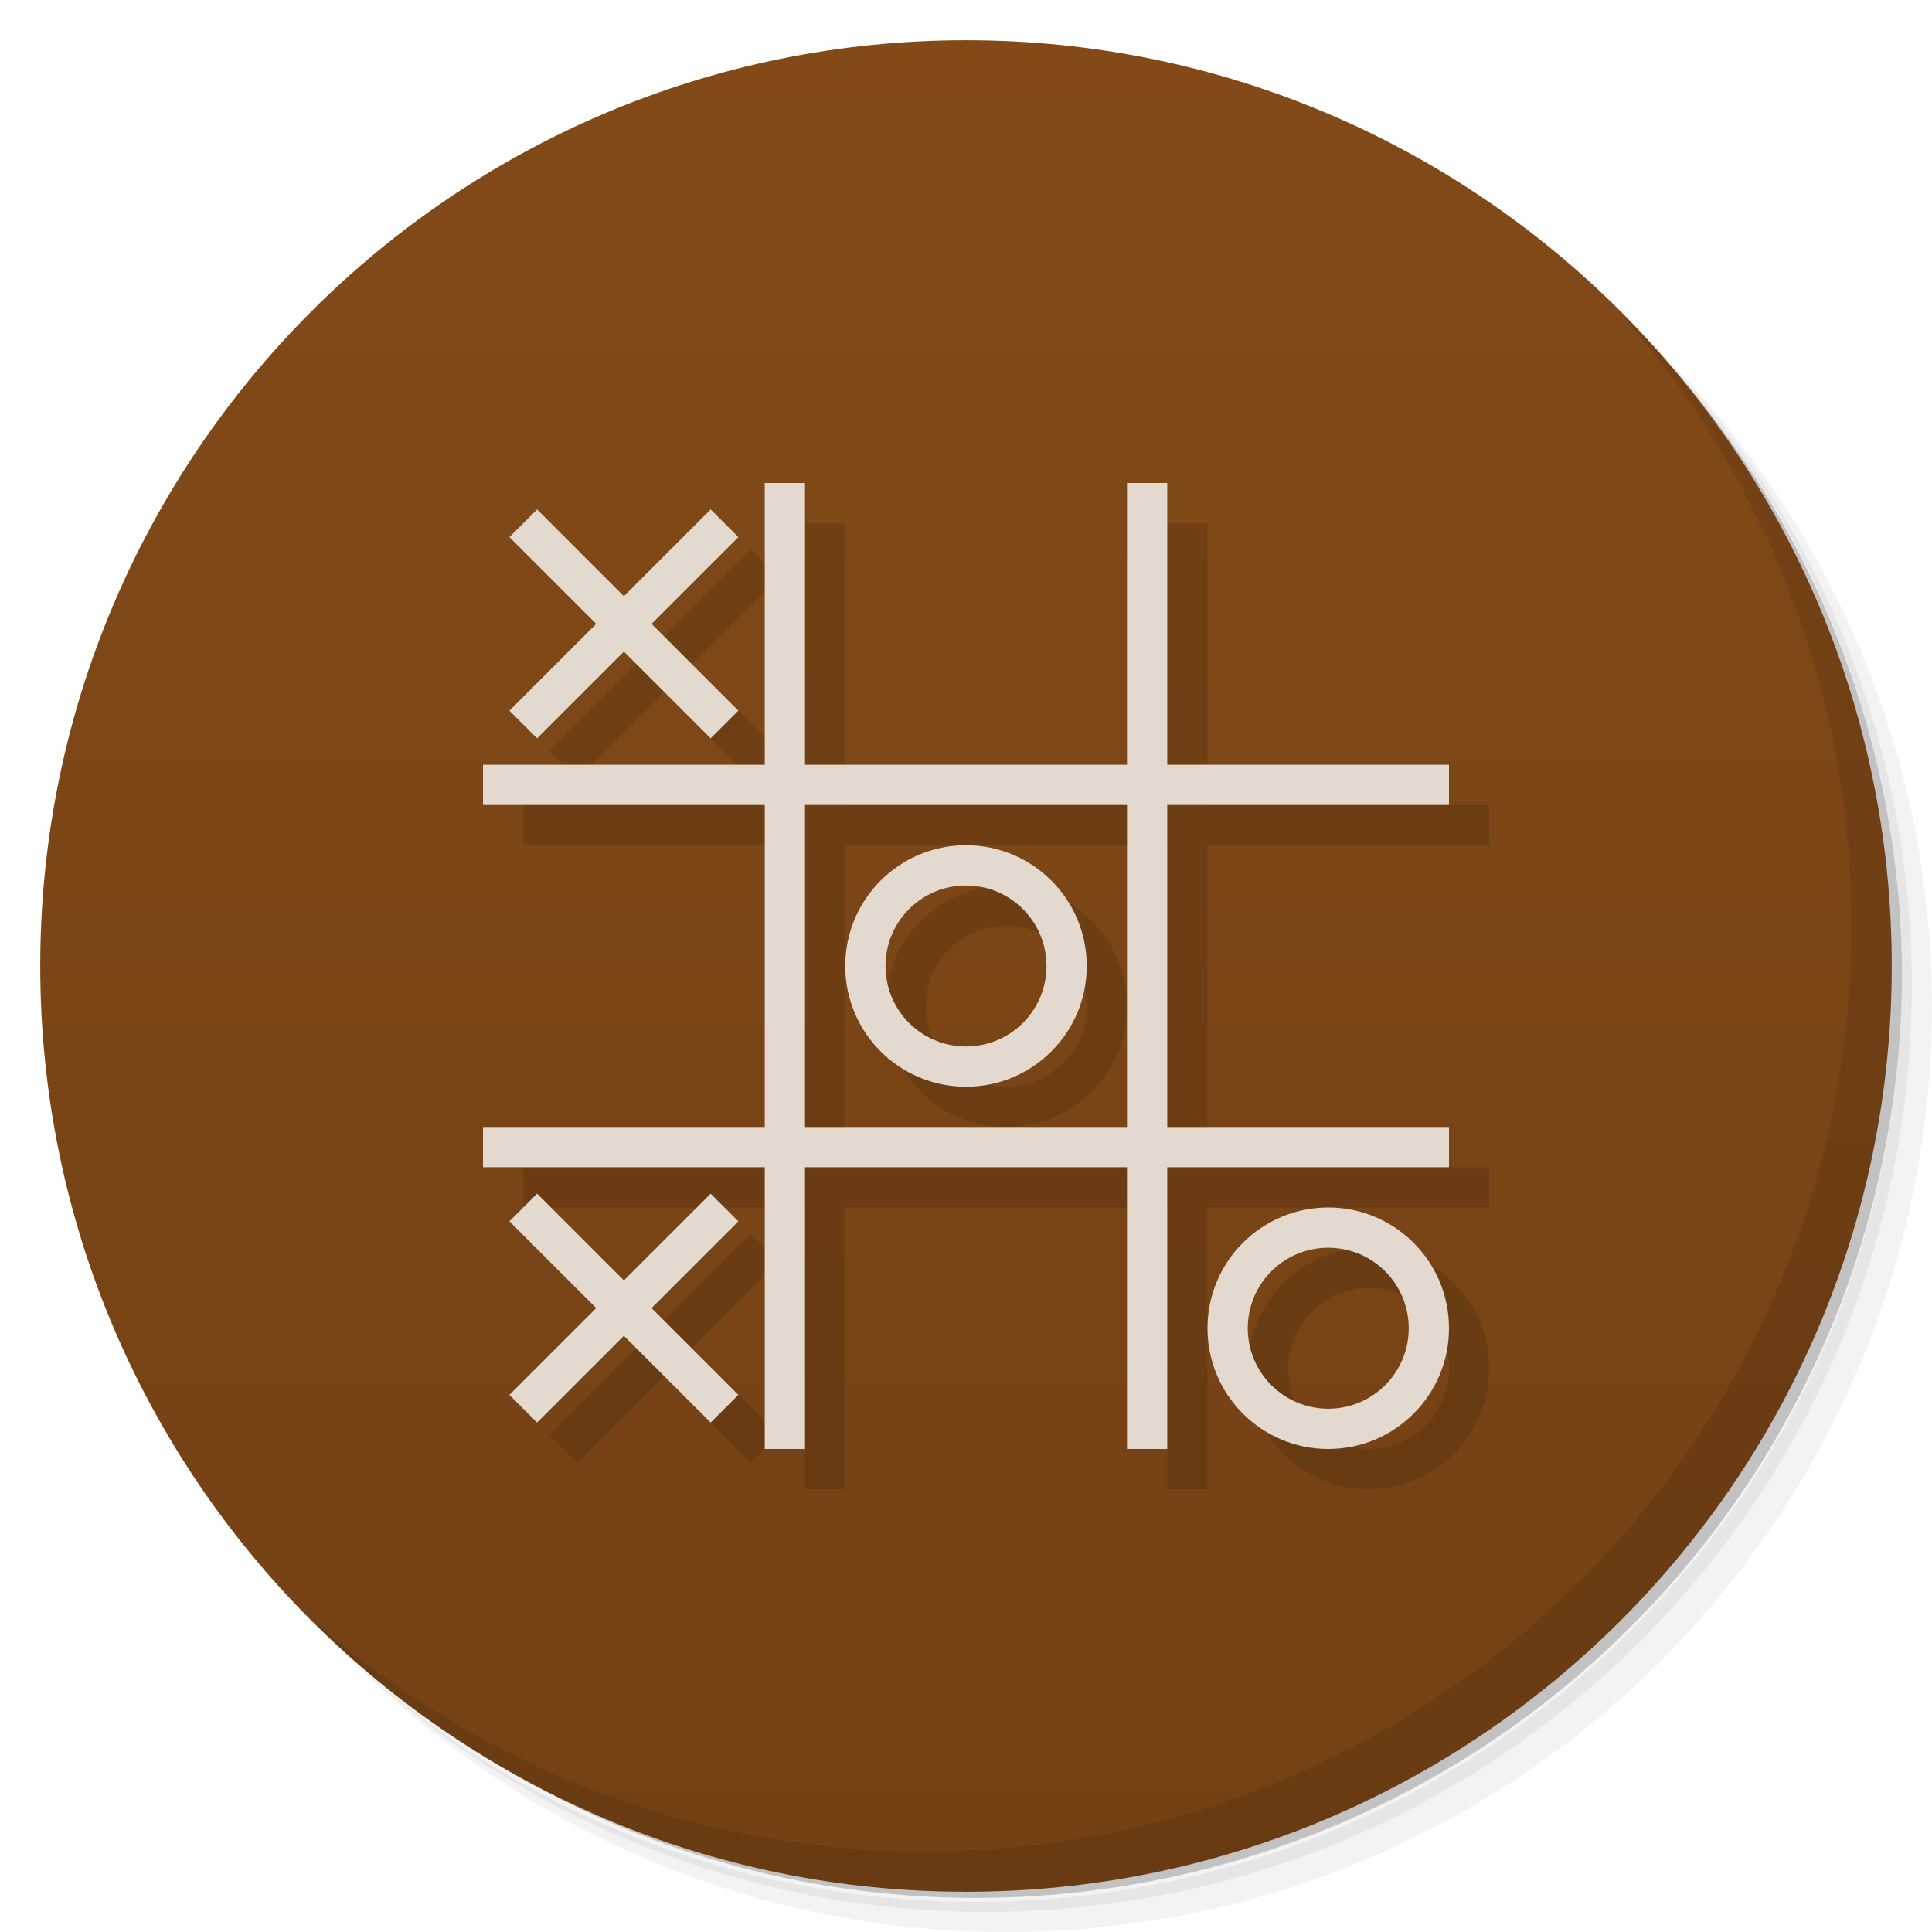
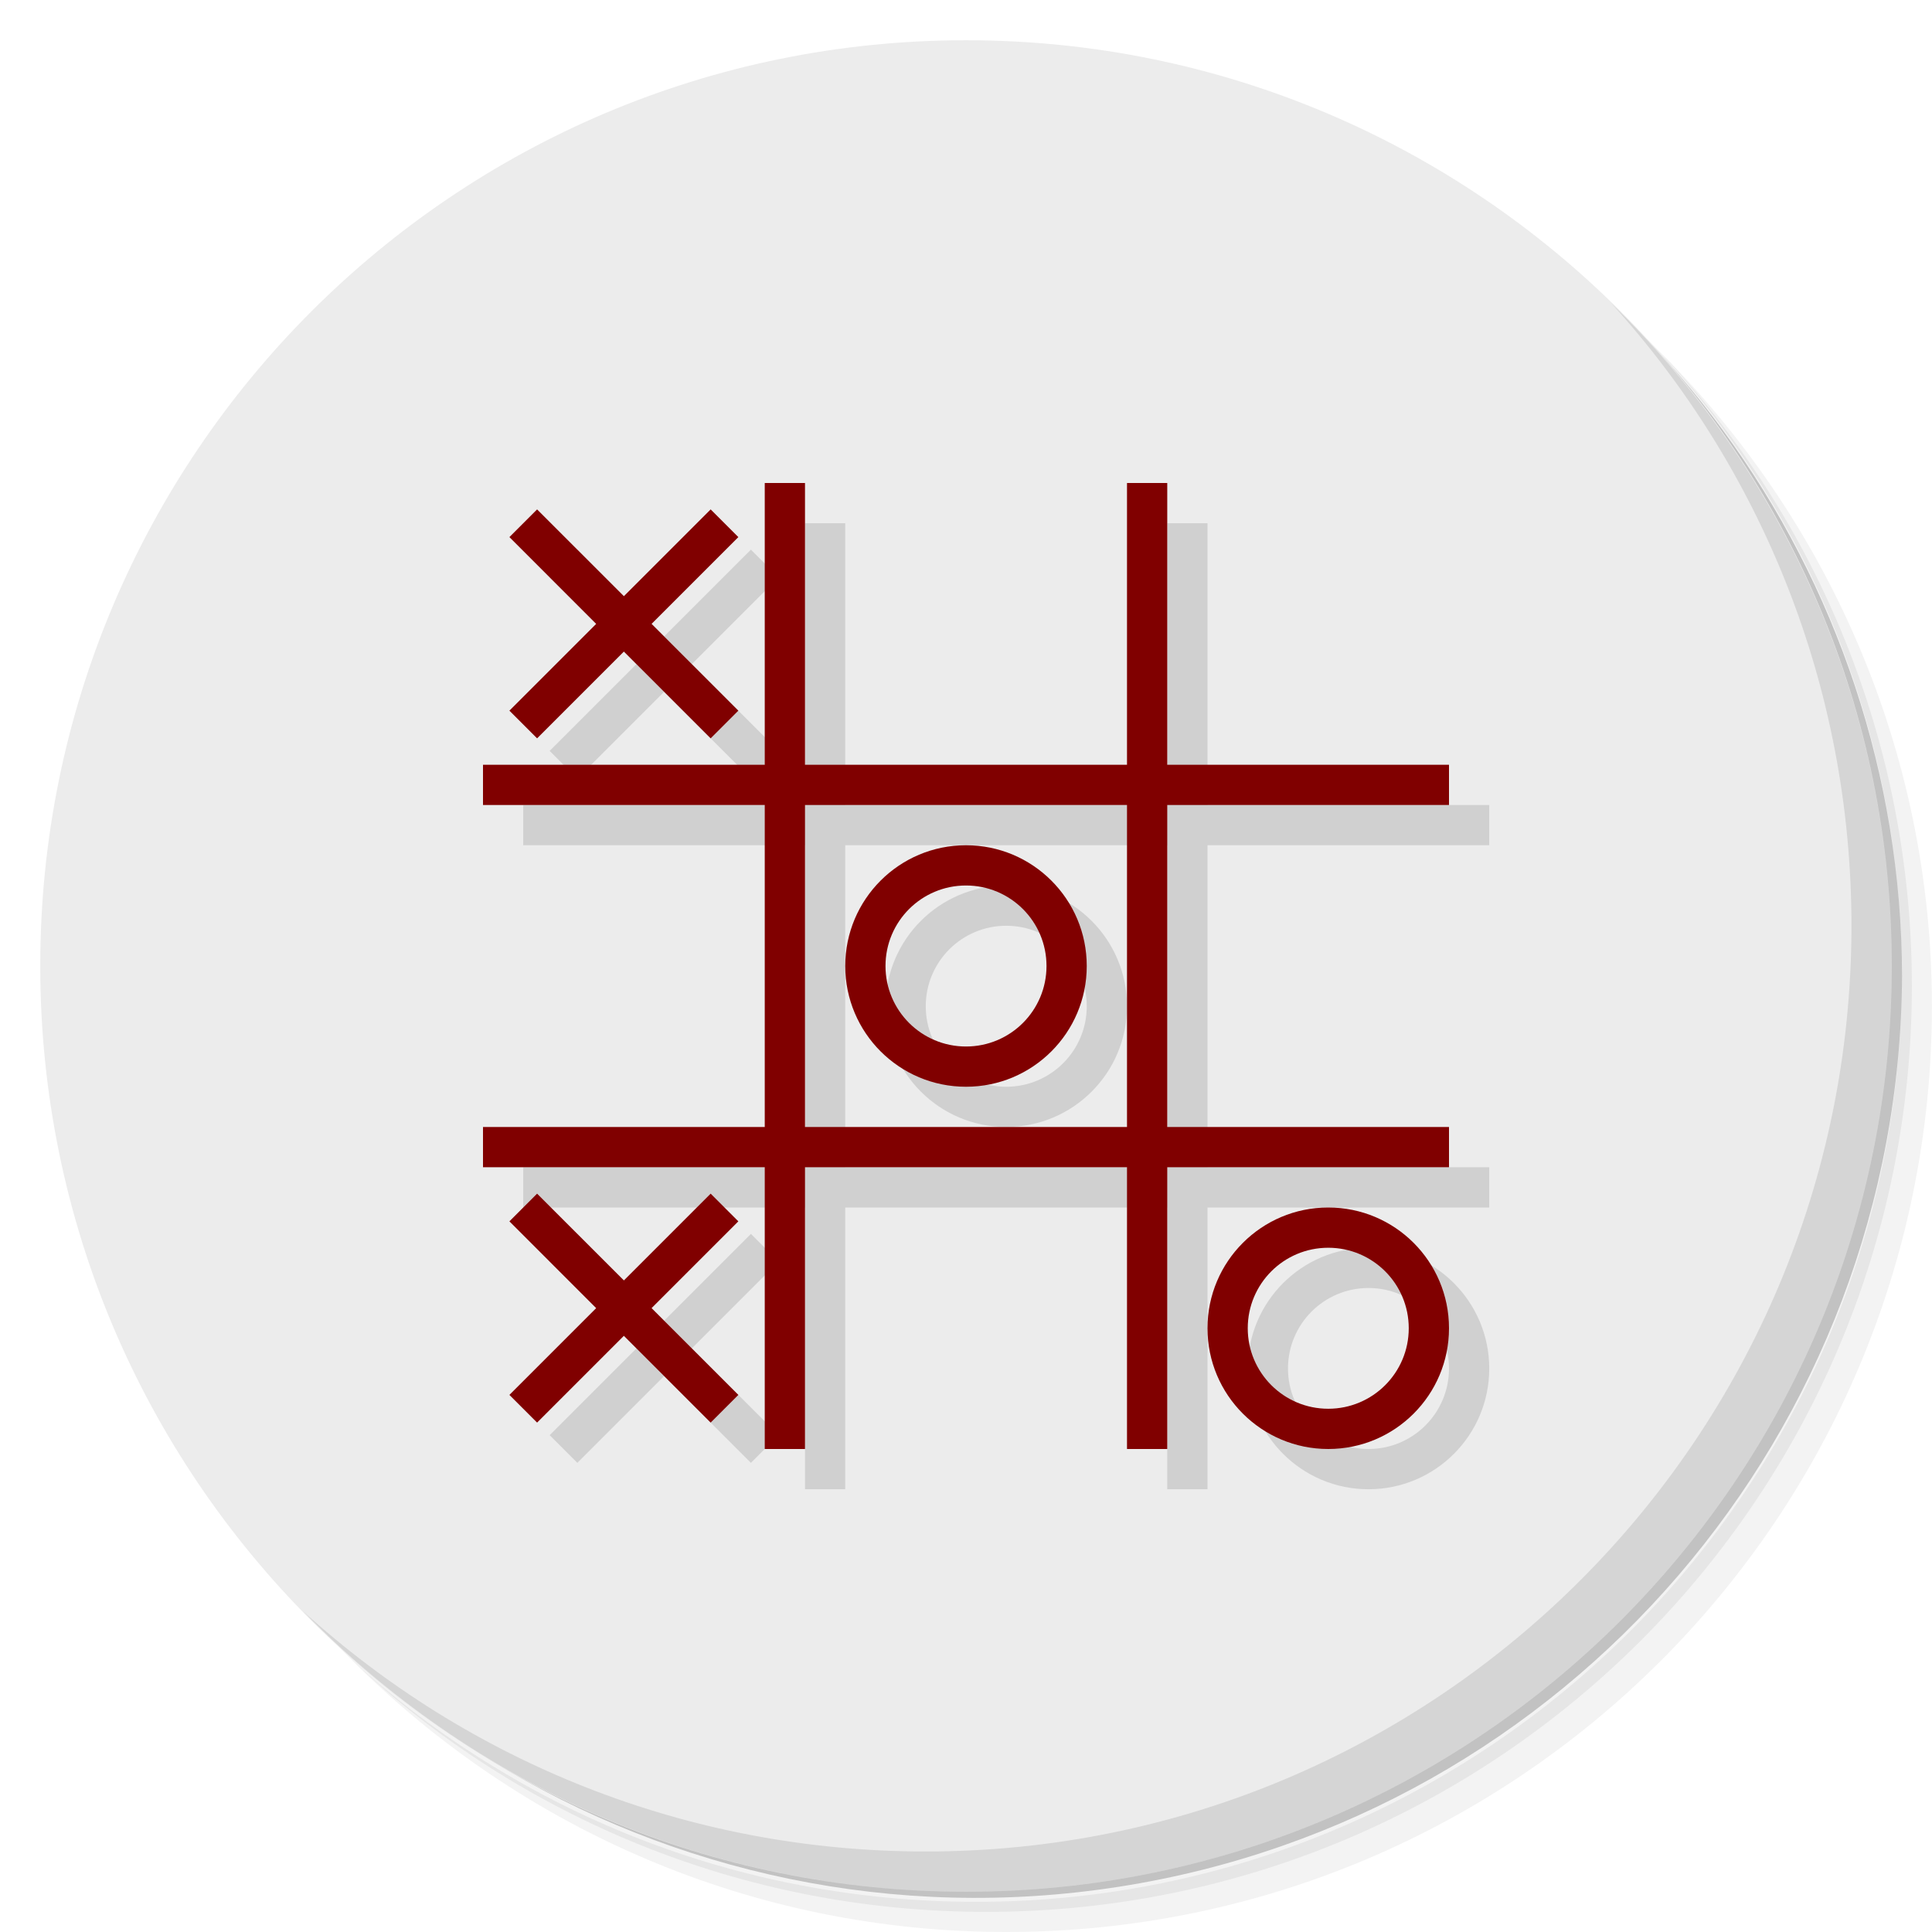
- <svg xmlns="http://www.w3.org/2000/svg" viewBox="0 0 48 48">
-   <defs>
+ <svg xmlns="http://www.w3.org/2000/svg" viewBox="0 0 48 48" id="svg2" version="1.1">
+   <defs id="defs4">
    <linearGradient id="linearGradient3764" x1="1" x2="47" gradientUnits="userSpaceOnUse" gradientTransform="matrix(0,-1,1,0,-1.5e-6,48)">
-       <stop style="stop-color:#734115;stop-opacity:1" />
-       <stop offset="1" style="stop-color:#834a18;stop-opacity:1" />
+       <stop style="stop-color:#734115;stop-opacity:1" id="stop7" />
+       <stop offset="1" style="stop-color:#834a18;stop-opacity:1" id="stop9" />
    </linearGradient>
  </defs>
-   <g>
-     <path d="m 36.31 5 c 5.859 4.062 9.688 10.831 9.688 18.5 c 0 12.426 -10.07 22.5 -22.5 22.5 c -7.669 0 -14.438 -3.828 -18.5 -9.688 c 1.037 1.822 2.306 3.499 3.781 4.969 c 4.085 3.712 9.514 5.969 15.469 5.969 c 12.703 0 23 -10.298 23 -23 c 0 -5.954 -2.256 -11.384 -5.969 -15.469 c -1.469 -1.475 -3.147 -2.744 -4.969 -3.781 z m 4.969 3.781 c 3.854 4.113 6.219 9.637 6.219 15.719 c 0 12.703 -10.297 23 -23 23 c -6.081 0 -11.606 -2.364 -15.719 -6.219 c 4.16 4.144 9.883 6.719 16.219 6.719 c 12.703 0 23 -10.298 23 -23 c 0 -6.335 -2.575 -12.06 -6.719 -16.219 z" style="opacity:0.05" />
-     <path d="m 41.28 8.781 c 3.712 4.085 5.969 9.514 5.969 15.469 c 0 12.703 -10.297 23 -23 23 c -5.954 0 -11.384 -2.256 -15.469 -5.969 c 4.113 3.854 9.637 6.219 15.719 6.219 c 12.703 0 23 -10.298 23 -23 c 0 -6.081 -2.364 -11.606 -6.219 -15.719 z" style="opacity:0.1" />
-     <path d="m 31.25 2.375 c 8.615 3.154 14.75 11.417 14.75 21.13 c 0 12.426 -10.07 22.5 -22.5 22.5 c -9.708 0 -17.971 -6.135 -21.12 -14.75 a 23 23 0 0 0 44.875 -7 a 23 23 0 0 0 -16 -21.875 z" style="opacity:0.2" />
+   <g id="g11">
+     <path d="m 36.31 5 c 5.859 4.062 9.688 10.831 9.688 18.5 c 0 12.426 -10.07 22.5 -22.5 22.5 c -7.669 0 -14.438 -3.828 -18.5 -9.688 c 1.037 1.822 2.306 3.499 3.781 4.969 c 4.085 3.712 9.514 5.969 15.469 5.969 c 12.703 0 23 -10.298 23 -23 c 0 -5.954 -2.256 -11.384 -5.969 -15.469 c -1.469 -1.475 -3.147 -2.744 -4.969 -3.781 z m 4.969 3.781 c 3.854 4.113 6.219 9.637 6.219 15.719 c 0 12.703 -10.297 23 -23 23 c -6.081 0 -11.606 -2.364 -15.719 -6.219 c 4.16 4.144 9.883 6.719 16.219 6.719 c 12.703 0 23 -10.298 23 -23 c 0 -6.335 -2.575 -12.06 -6.719 -16.219 z" style="opacity:0.05" id="path13" />
+     <path d="m 41.28 8.781 c 3.712 4.085 5.969 9.514 5.969 15.469 c 0 12.703 -10.297 23 -23 23 c -5.954 0 -11.384 -2.256 -15.469 -5.969 c 4.113 3.854 9.637 6.219 15.719 6.219 c 12.703 0 23 -10.298 23 -23 c 0 -6.081 -2.364 -11.606 -6.219 -15.719 z" style="opacity:0.1" id="path15" />
+     <path d="m 31.25 2.375 c 8.615 3.154 14.75 11.417 14.75 21.13 c 0 12.426 -10.07 22.5 -22.5 22.5 c -9.708 0 -17.971 -6.135 -21.12 -14.75 a 23 23 0 0 0 44.875 -7 a 23 23 0 0 0 -16 -21.875 z" style="opacity:0.2" id="path17" />
  </g>
-   <g>
-     <path d="m 24 1 c 12.703 0 23 10.297 23 23 c 0 12.703 -10.297 23 -23 23 -12.703 0 -23 -10.297 -23 -23 0 -12.703 10.297 -23 23 -23 z" style="fill:url(#linearGradient3764);fill-opacity:1" />
+   <g id="g19" style="fill:#ececec;fill-opacity:1">
+     <path d="m 24 1 c 12.703 0 23 10.297 23 23 c 0 12.703 -10.297 23 -23 23 -12.703 0 -23 -10.297 -23 -23 0 -12.703 10.297 -23 23 -23 z" style="fill:#ececec;fill-opacity:1" id="path21" />
  </g>
-   <path d="m 20 13 0 7 -7 0 0 1 7 0 0 8 -7 0 0 1 7 0 0 7 1 0 0 -7 8 0 0 7 1 0 0 -7 7 0 0 -1 -7 0 0 -8 7 0 0 -1 -7 0 0 -7 -1 0 0 7 -8 0 0 -7 -1 0 z m -5.656 0.656 -0.688 0.688 2.156 2.156 -2.156 2.156 0.688 0.688 2.156 -2.156 2.156 2.156 0.688 -0.688 l -2.156 -2.156 2.156 -2.156 -0.688 -0.688 -2.156 2.156 -2.156 -2.156 z m 6.656 7.344 l 8 0 0 8 -8 0 0 -8 z m 4 1 c -1.657 0 -3 1.343 -3 3 0 1.657 1.343 3 3 3 1.657 0 3 -1.343 3 -3 0 -1.657 -1.343 -3 -3 -3 z m 0 1 c 1.105 0 2 0.895 2 2 0 1.105 -0.895 2 -2 2 -1.105 0 -2 -0.895 -2 -2 0 -1.105 0.895 -2 2 -2 z m -10.656 7.656 -0.688 0.688 2.156 2.156 -2.156 2.156 0.688 0.688 2.156 -2.156 2.156 2.156 0.688 -0.688 l -2.156 -2.156 2.156 -2.156 -0.688 -0.688 -2.156 2.156 -2.156 -2.156 z m 19.656 0.344 c -1.657 0 -3 1.343 -3 3 0 1.657 1.343 3 3 3 1.657 0 3 -1.343 3 -3 0 -1.657 -1.343 -3 -3 -3 z m 0 1 c 1.105 0 2 0.895 2 2 0 1.105 -0.895 2 -2 2 -1.105 0 -2 -0.895 -2 -2 0 -1.105 0.895 -2 2 -2 z" style="fill:#000;fill-opacity:0.118;stroke:none;fill-rule:nonzero" />
-   <g>
-     <path d="m 40.03 7.531 c 3.712 4.084 5.969 9.514 5.969 15.469 0 12.703 -10.297 23 -23 23 c -5.954 0 -11.384 -2.256 -15.469 -5.969 4.178 4.291 10.01 6.969 16.469 6.969 c 12.703 0 23 -10.298 23 -23 0 -6.462 -2.677 -12.291 -6.969 -16.469 z" style="opacity:0.1" />
+   <path d="m 20 13 0 7 -7 0 0 1 7 0 0 8 -7 0 0 1 7 0 0 7 1 0 0 -7 8 0 0 7 1 0 0 -7 7 0 0 -1 -7 0 0 -8 7 0 0 -1 -7 0 0 -7 -1 0 0 7 -8 0 0 -7 -1 0 z m -5.656 0.656 -0.688 0.688 2.156 2.156 -2.156 2.156 0.688 0.688 2.156 -2.156 2.156 2.156 0.688 -0.688 l -2.156 -2.156 2.156 -2.156 -0.688 -0.688 -2.156 2.156 -2.156 -2.156 z m 6.656 7.344 l 8 0 0 8 -8 0 0 -8 z m 4 1 c -1.657 0 -3 1.343 -3 3 0 1.657 1.343 3 3 3 1.657 0 3 -1.343 3 -3 0 -1.657 -1.343 -3 -3 -3 z m 0 1 c 1.105 0 2 0.895 2 2 0 1.105 -0.895 2 -2 2 -1.105 0 -2 -0.895 -2 -2 0 -1.105 0.895 -2 2 -2 z m -10.656 7.656 -0.688 0.688 2.156 2.156 -2.156 2.156 0.688 0.688 2.156 -2.156 2.156 2.156 0.688 -0.688 l -2.156 -2.156 2.156 -2.156 -0.688 -0.688 -2.156 2.156 -2.156 -2.156 z m 19.656 0.344 c -1.657 0 -3 1.343 -3 3 0 1.657 1.343 3 3 3 1.657 0 3 -1.343 3 -3 0 -1.657 -1.343 -3 -3 -3 z m 0 1 c 1.105 0 2 0.895 2 2 0 1.105 -0.895 2 -2 2 -1.105 0 -2 -0.895 -2 -2 0 -1.105 0.895 -2 2 -2 z" style="fill:#000;fill-opacity:0.118;stroke:none;fill-rule:nonzero" id="path23" />
+   <g id="g25">
+     <path d="m 40.03 7.531 c 3.712 4.084 5.969 9.514 5.969 15.469 0 12.703 -10.297 23 -23 23 c -5.954 0 -11.384 -2.256 -15.469 -5.969 4.178 4.291 10.01 6.969 16.469 6.969 c 12.703 0 23 -10.298 23 -23 0 -6.462 -2.677 -12.291 -6.969 -16.469 z" style="opacity:0.1" id="path27" />
  </g>
-   <path d="m 19 12 l 0 7 l -7 0 l 0 1 l 7 0 l 0 8 l -7 0 l 0 1 l 7 0 l 0 7 l 1 0 l 0 -7 l 8 0 l 0 7 l 1 0 l 0 -7 l 7 0 l 0 -1 l -7 0 l 0 -8 l 7 0 l 0 -1 l -7 0 l 0 -7 l -1 0 l 0 7 l -8 0 l 0 -7 l -1 0 z m -5.656 0.656 l -0.688 0.688 l 2.156 2.156 l -2.156 2.156 l 0.688 0.688 l 2.156 -2.156 l 2.156 2.156 l 0.688 -0.688 l -2.156 -2.156 l 2.156 -2.156 l -0.688 -0.688 l -2.156 2.156 l -2.156 -2.156 z m 6.656 7.344 l 8 0 l 0 8 l -8 0 l 0 -8 z m 4 1 c -1.657 0 -3 1.343 -3 3 c 0 1.657 1.343 3 3 3 c 1.657 0 3 -1.343 3 -3 c 0 -1.657 -1.343 -3 -3 -3 z m 0 1 c 1.105 0 2 0.895 2 2 c 0 1.105 -0.895 2 -2 2 c -1.105 0 -2 -0.895 -2 -2 c 0 -1.105 0.895 -2 2 -2 z m -10.656 7.656 l -0.688 0.688 l 2.156 2.156 l -2.156 2.156 l 0.688 0.688 l 2.156 -2.156 l 2.156 2.156 l 0.688 -0.688 l -2.156 -2.156 l 2.156 -2.156 l -0.688 -0.688 l -2.156 2.156 l -2.156 -2.156 z m 19.656 0.344 c -1.657 0 -3 1.343 -3 3 c 0 1.657 1.343 3 3 3 c 1.657 0 3 -1.343 3 -3 c 0 -1.657 -1.343 -3 -3 -3 z m 0 1 c 1.105 0 2 0.895 2 2 c 0 1.105 -0.895 2 -2 2 c -1.105 0 -2 -0.895 -2 -2 c 0 -1.105 0.895 -2 2 -2 z" style="fill:#e4d9cf;fill-opacity:1;stroke:none;fill-rule:nonzero" />
+   <path d="m 19 12 l 0 7 l -7 0 l 0 1 l 7 0 l 0 8 l -7 0 l 0 1 l 7 0 l 0 7 l 1 0 l 0 -7 l 8 0 l 0 7 l 1 0 l 0 -7 l 7 0 l 0 -1 l -7 0 l 0 -8 l 7 0 l 0 -1 l -7 0 l 0 -7 l -1 0 l 0 7 l -8 0 l 0 -7 l -1 0 z m -5.656 0.656 l -0.688 0.688 l 2.156 2.156 l -2.156 2.156 l 0.688 0.688 l 2.156 -2.156 l 2.156 2.156 l 0.688 -0.688 l -2.156 -2.156 l 2.156 -2.156 l -0.688 -0.688 l -2.156 2.156 l -2.156 -2.156 z m 6.656 7.344 l 8 0 l 0 8 l -8 0 l 0 -8 z m 4 1 c -1.657 0 -3 1.343 -3 3 c 0 1.657 1.343 3 3 3 c 1.657 0 3 -1.343 3 -3 c 0 -1.657 -1.343 -3 -3 -3 z m 0 1 c 1.105 0 2 0.895 2 2 c 0 1.105 -0.895 2 -2 2 c -1.105 0 -2 -0.895 -2 -2 c 0 -1.105 0.895 -2 2 -2 z m -10.656 7.656 l -0.688 0.688 l 2.156 2.156 l -2.156 2.156 l 0.688 0.688 l 2.156 -2.156 l 2.156 2.156 l 0.688 -0.688 l -2.156 -2.156 l 2.156 -2.156 l -0.688 -0.688 l -2.156 2.156 l -2.156 -2.156 z m 19.656 0.344 c -1.657 0 -3 1.343 -3 3 c 0 1.657 1.343 3 3 3 c 1.657 0 3 -1.343 3 -3 c 0 -1.657 -1.343 -3 -3 -3 z m 0 1 c 1.105 0 2 0.895 2 2 c 0 1.105 -0.895 2 -2 2 c -1.105 0 -2 -0.895 -2 -2 c 0 -1.105 0.895 -2 2 -2 z" style="fill:#800000;fill-opacity:1;stroke:none;fill-rule:nonzero" id="path29" />
</svg>
